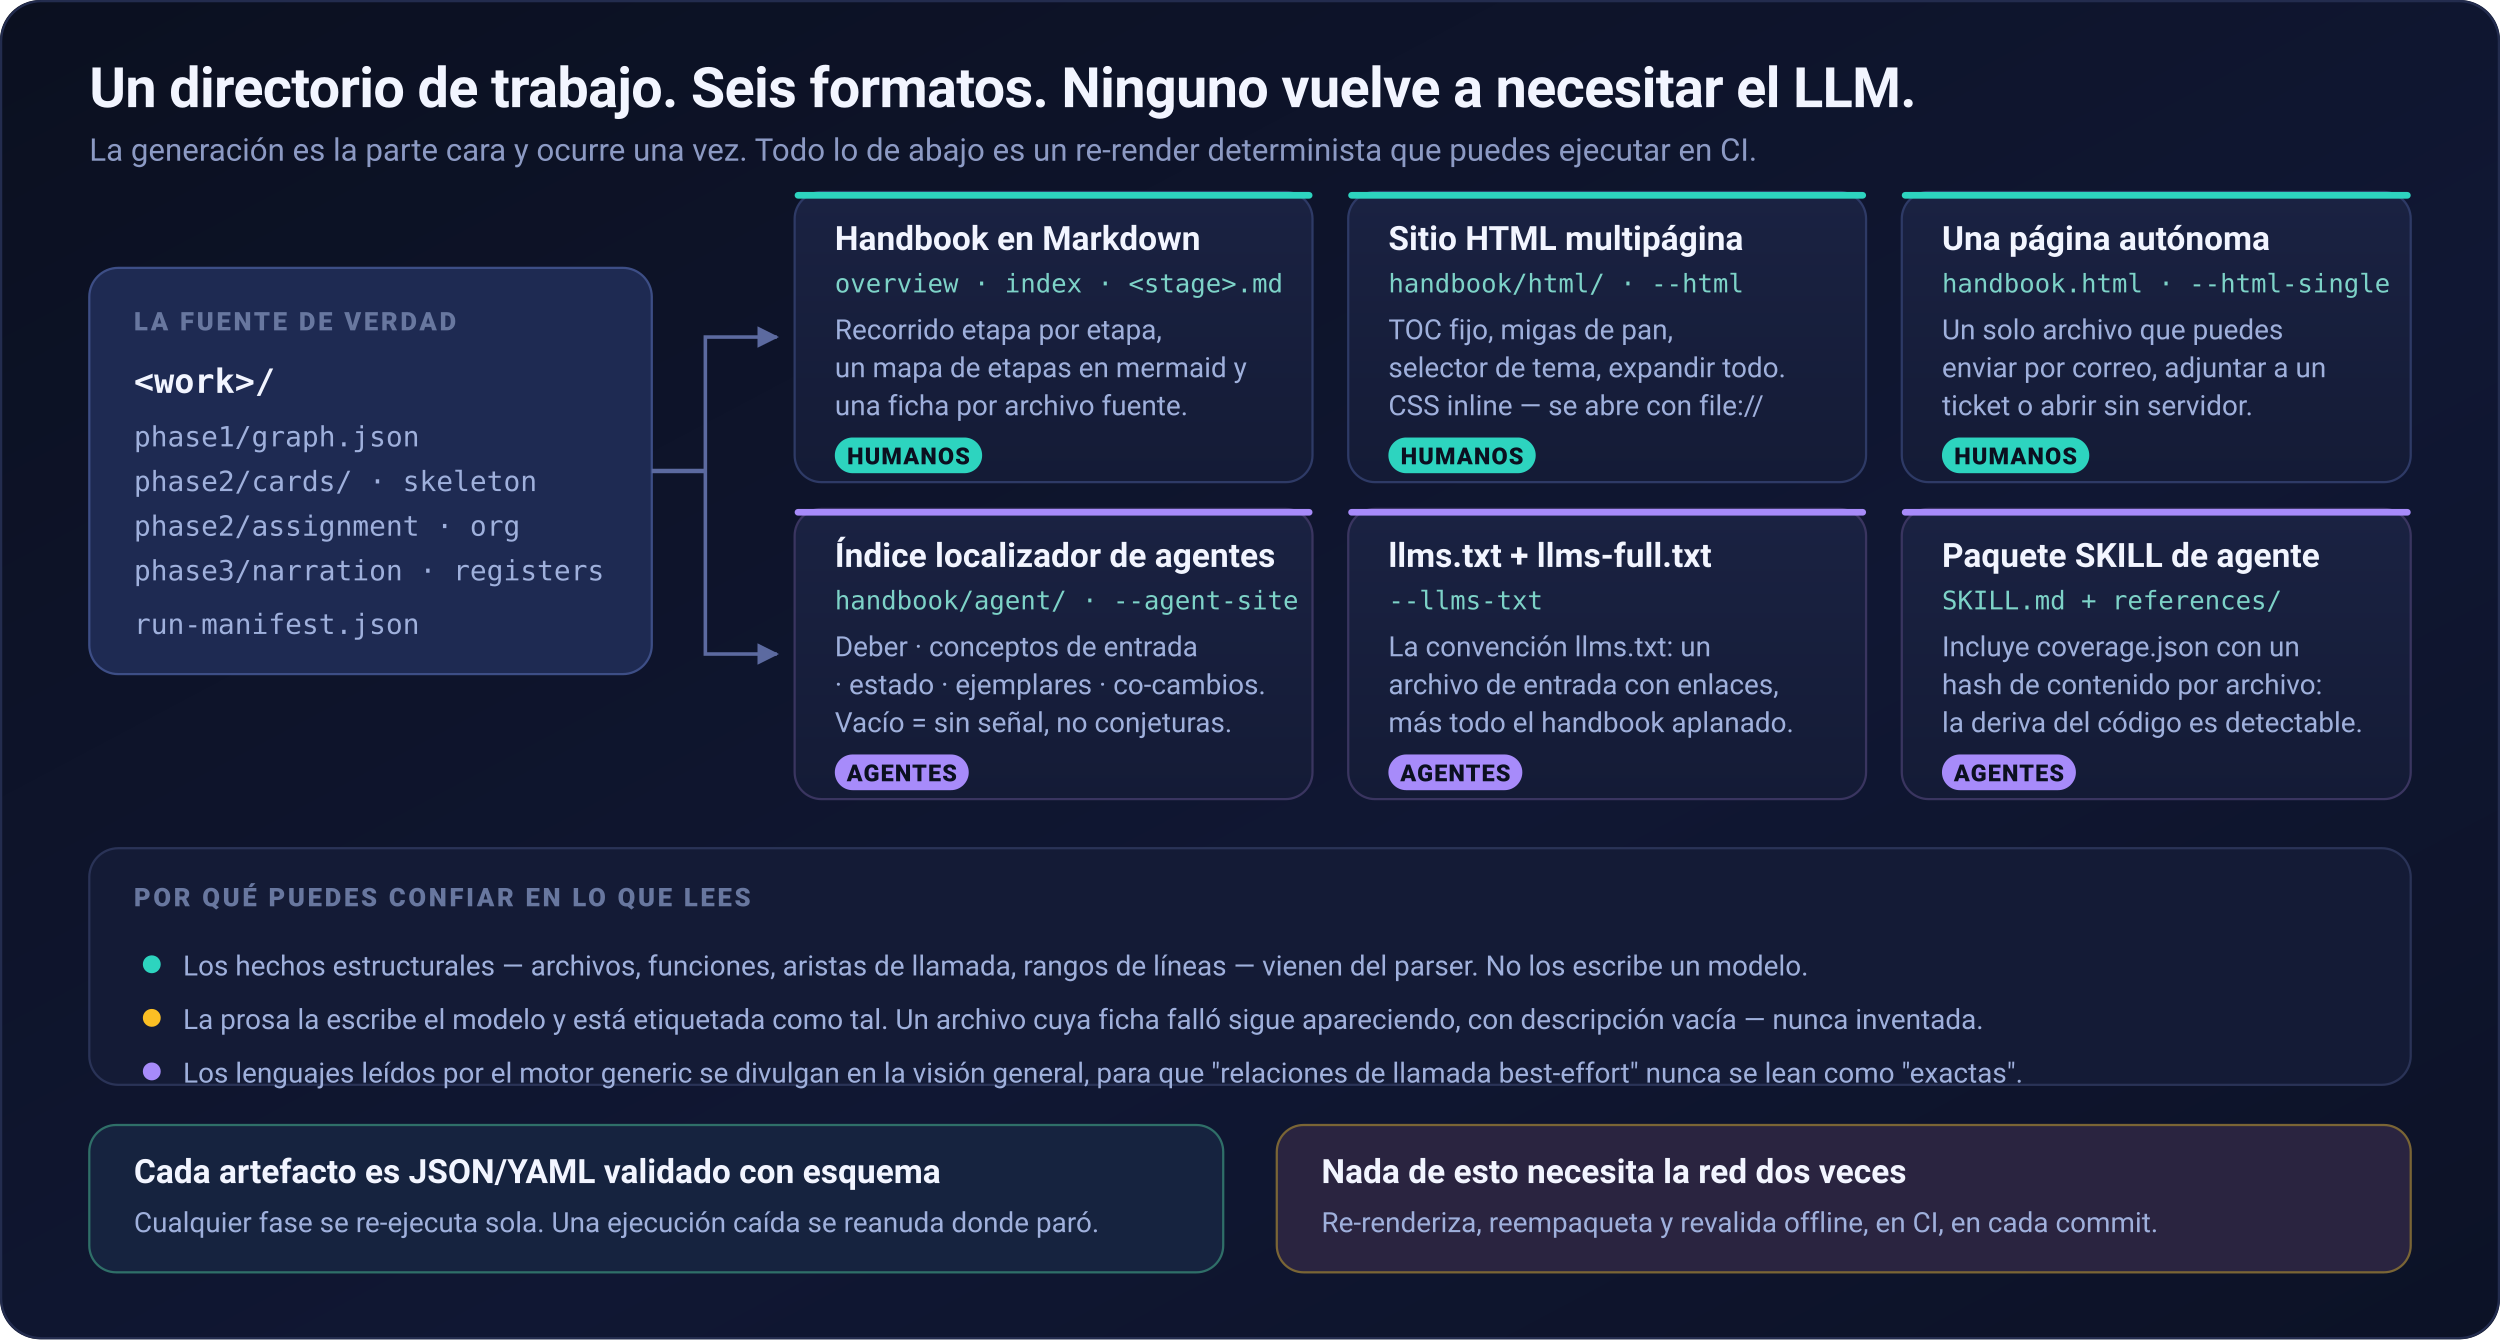
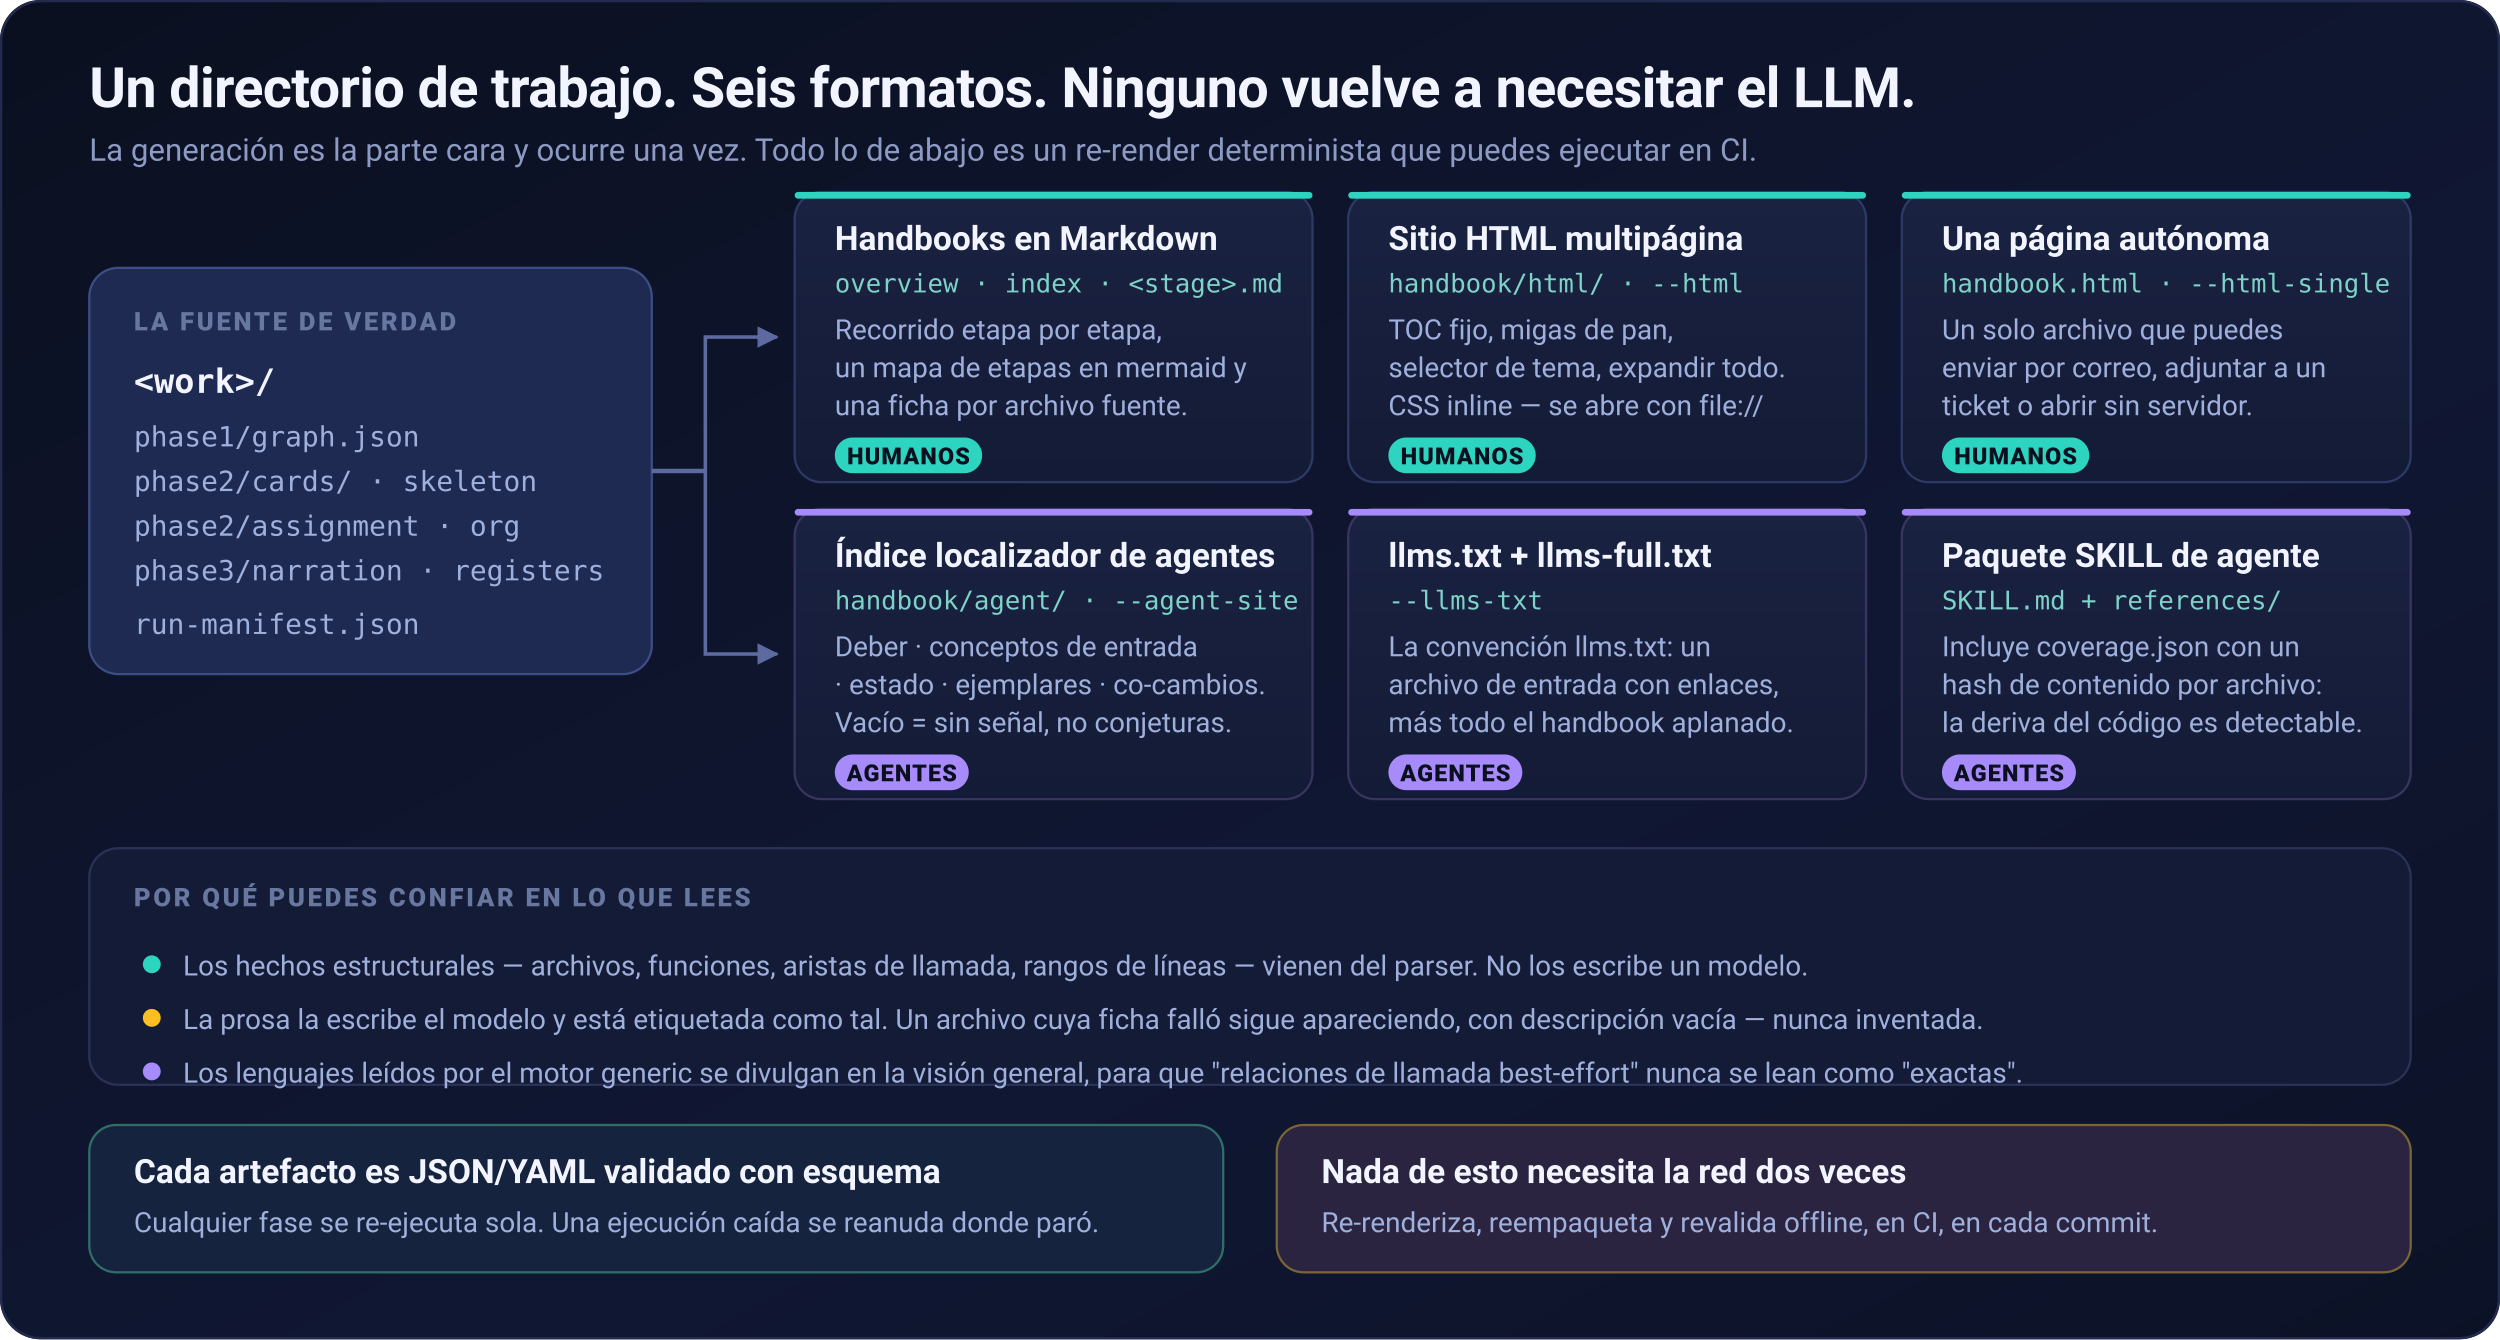
- <svg xmlns="http://www.w3.org/2000/svg" width="1120" height="600" viewBox="0 0 1120 600" role="img" aria-label="What one Handbook run produces: markdown pages, an HTML site, a single-file page, an agent locator index, llms.txt files, and a packaged agent SKILL">
+ <svg xmlns="http://www.w3.org/2000/svg" width="1120" height="600" viewBox="0 0 1120 600" role="img" aria-label="What one Handbooks run produces: markdown pages, an HTML site, a single-file page, an agent locator index, llms.txt files, and a packaged agent SKILL">
  <defs>
    <linearGradient id="bg4" x1="0" y1="0" x2="1" y2="1">
      <stop offset="0%" stop-color="#0B1020" />
      <stop offset="60%" stop-color="#101733" />
      <stop offset="100%" stop-color="#0C1226" />
    </linearGradient>
    <linearGradient id="cardH" x1="0" y1="0" x2="0" y2="1">
      <stop offset="0%" stop-color="#1A2242" />
      <stop offset="100%" stop-color="#141B36" />
    </linearGradient>
    <marker id="fan" viewBox="0 0 10 10" refX="9" refY="5" markerWidth="6" markerHeight="6" orient="auto-start-reverse">
      <path d="M 0 0 L 10 5 L 0 10 z" fill="#5C6AA0" />
    </marker>
    <style>
      .t   { font-family: -apple-system, BlinkMacSystemFont, "Segoe UI", Roboto, "Helvetica Neue", Arial, sans-serif; }
      .m   { font-family: ui-monospace, SFMono-Regular, "SF Mono", Menlo, Consolas, monospace; }
      .h1  { fill:#F2F5FF; font-size:25px; font-weight:700; letter-spacing:-0.3px; }
      .sub { fill:#8C9AC4; font-size:14px; }
      .ttl { fill:#F2F5FF; font-size:15px; font-weight:700; }
      .path{ fill:#7DD3C8; font-size:11.5px; }
      .body{ fill:#9FB0DC; font-size:12.5px; }
      .who { fill:#0B1020; font-size:10.5px; font-weight:800; letter-spacing:0.5px; }
      .cap { fill:#68779F; font-size:11.5px; font-weight:800; letter-spacing:1.2px; }
    </style>
  </defs>
  <rect width="1120" height="600" rx="18" fill="url(#bg4)" />
  <rect x="0.5" y="0.5" width="1119" height="599" rx="18" fill="none" stroke="#232C4E" />
  <text class="t h1" x="40" y="48">Un directorio de trabajo. Seis formatos. Ninguno vuelve a necesitar el LLM.</text>
  <text class="t sub" x="40" y="72">La generación es la parte cara y ocurre una vez. Todo lo de abajo es un re-render determinista que puedes ejecutar en CI.</text>
  <rect x="40" y="120" width="252" height="182" rx="13" fill="#1E2A52" stroke="#3D4E86" />
  <text class="t cap" x="60" y="148">LA FUENTE DE VERDAD</text>
  <text class="m ttl" x="60" y="176" font-size="14">&lt;work&gt;/</text>
  <text class="m body" x="60" y="200">phase1/graph.json</text>
  <text class="m body" x="60" y="220">phase2/cards/ · skeleton</text>
  <text class="m body" x="60" y="240">phase2/assignment · org</text>
  <text class="m body" x="60" y="260">phase3/narration · registers</text>
  <text class="m body" x="60" y="284" fill="#7386B4">run-manifest.json</text>
  <path d="M 292 211 L 316 211" stroke="#5C6AA0" stroke-width="2" />
  <path d="M 316 211 L 316 151 L 348 151" fill="none" stroke="#5C6AA0" stroke-width="1.6" marker-end="url(#fan)" />
  <path d="M 316 211 L 316 293 L 348 293" fill="none" stroke="#5C6AA0" stroke-width="1.6" marker-end="url(#fan)" />
  <rect x="356" y="86" width="232" height="130" rx="12" fill="url(#cardH)" stroke="#2E3A66" />
  <rect x="356" y="86" width="232" height="3" rx="1.5" fill="#2DD4BF" />
-   <text class="t ttl" x="374" y="112">Handbook en Markdown</text>
+   <text class="t ttl" x="374" y="112">Handbooks en Markdown</text>
  <text class="m path" x="374" y="131">overview · index · &lt;stage&gt;.md</text>
  <text class="t body" x="374" y="152">Recorrido etapa por etapa,</text>
  <text class="t body" x="374" y="169">un mapa de etapas en mermaid y</text>
  <text class="t body" x="374" y="186">una ficha por archivo fuente.</text>
  <rect x="374" y="196" width="66" height="16" rx="8" fill="#2DD4BF" />
  <text class="t who" x="407" y="208" text-anchor="middle">HUMANOS</text>
  <rect x="604" y="86" width="232" height="130" rx="12" fill="url(#cardH)" stroke="#2E3A66" />
  <rect x="604" y="86" width="232" height="3" rx="1.5" fill="#2DD4BF" />
  <text class="t ttl" x="622" y="112">Sitio HTML multipágina</text>
  <text class="m path" x="622" y="131">handbook/html/ · --html</text>
  <text class="t body" x="622" y="152">TOC fijo, migas de pan,</text>
  <text class="t body" x="622" y="169">selector de tema, expandir todo.</text>
  <text class="t body" x="622" y="186">CSS inline — se abre con file://</text>
  <rect x="622" y="196" width="66" height="16" rx="8" fill="#2DD4BF" />
  <text class="t who" x="655" y="208" text-anchor="middle">HUMANOS</text>
  <rect x="852" y="86" width="228" height="130" rx="12" fill="url(#cardH)" stroke="#2E3A66" />
  <rect x="852" y="86" width="228" height="3" rx="1.5" fill="#2DD4BF" />
  <text class="t ttl" x="870" y="112">Una página autónoma</text>
  <text class="m path" x="870" y="131">handbook.html · --html-single</text>
  <text class="t body" x="870" y="152">Un solo archivo que puedes</text>
  <text class="t body" x="870" y="169">enviar por correo, adjuntar a un</text>
  <text class="t body" x="870" y="186">ticket o abrir sin servidor.</text>
  <rect x="870" y="196" width="66" height="16" rx="8" fill="#2DD4BF" />
  <text class="t who" x="903" y="208" text-anchor="middle">HUMANOS</text>
  <rect x="356" y="228" width="232" height="130" rx="12" fill="url(#cardH)" stroke="#3A3560" />
  <rect x="356" y="228" width="232" height="3" rx="1.5" fill="#A78BFA" />
  <text class="t ttl" x="374" y="254">Índice localizador de agentes</text>
  <text class="m path" x="374" y="273">handbook/agent/ · --agent-site</text>
  <text class="t body" x="374" y="294">Deber · conceptos de entrada</text>
  <text class="t body" x="374" y="311">· estado · ejemplares · co-cambios.</text>
  <text class="t body" x="374" y="328">Vacío = sin señal, no conjeturas.</text>
  <rect x="374" y="338" width="60" height="16" rx="8" fill="#A78BFA" />
  <text class="t who" x="404" y="350" text-anchor="middle">AGENTES</text>
  <rect x="604" y="228" width="232" height="130" rx="12" fill="url(#cardH)" stroke="#3A3560" />
  <rect x="604" y="228" width="232" height="3" rx="1.5" fill="#A78BFA" />
  <text class="t ttl" x="622" y="254">llms.txt + llms-full.txt</text>
  <text class="m path" x="622" y="273">--llms-txt</text>
  <text class="t body" x="622" y="294">La convención llms.txt: un</text>
  <text class="t body" x="622" y="311">archivo de entrada con enlaces,</text>
  <text class="t body" x="622" y="328">más todo el handbook aplanado.</text>
  <rect x="622" y="338" width="60" height="16" rx="8" fill="#A78BFA" />
  <text class="t who" x="652" y="350" text-anchor="middle">AGENTES</text>
  <rect x="852" y="228" width="228" height="130" rx="12" fill="url(#cardH)" stroke="#3A3560" />
  <rect x="852" y="228" width="228" height="3" rx="1.5" fill="#A78BFA" />
  <text class="t ttl" x="870" y="254">Paquete SKILL de agente</text>
  <text class="m path" x="870" y="273">SKILL.md + references/</text>
  <text class="t body" x="870" y="294">Incluye coverage.json con un</text>
  <text class="t body" x="870" y="311">hash de contenido por archivo:</text>
  <text class="t body" x="870" y="328">la deriva del código es detectable.</text>
  <rect x="870" y="338" width="60" height="16" rx="8" fill="#A78BFA" />
  <text class="t who" x="900" y="350" text-anchor="middle">AGENTES</text>
  <rect x="40" y="380" width="1040" height="106" rx="13" fill="#141B36" stroke="#2A3357" />
  <text class="t cap" x="60" y="406">POR QUÉ PUEDES CONFIAR EN LO QUE LEES</text>
  <circle cx="68" cy="432" r="4" fill="#2DD4BF" />
  <text class="t body" x="82" y="437" font-size="13">Los hechos estructurales — archivos, funciones, aristas de llamada, rangos de líneas — vienen del parser. No los escribe un modelo.</text>
  <circle cx="68" cy="456" r="4" fill="#FBBF24" />
  <text class="t body" x="82" y="461" font-size="13">La prosa la escribe el modelo y está etiquetada como tal. Un archivo cuya ficha falló sigue apareciendo, con descripción vacía — nunca inventada.</text>
  <circle cx="68" cy="480" r="4" fill="#A78BFA" />
  <text class="t body" x="82" y="485" font-size="13">Los lenguajes leídos por el motor generic se divulgan en la visión general, para que "relaciones de llamada best-effort" nunca se lean como "exactas".</text>
  <rect x="40" y="504" width="508" height="66" rx="12" fill="#16233F" stroke="#2F6F68" />
  <text class="t ttl" x="60" y="530" font-size="14">Cada artefacto es JSON/YAML validado con esquema</text>
  <text class="t body" x="60" y="552">Cualquier fase se re-ejecuta sola. Una ejecución caída se reanuda donde paró.</text>
  <rect x="572" y="504" width="508" height="66" rx="12" fill="#2A2440" stroke="#7A6535" />
  <text class="t ttl" x="592" y="530" font-size="14">Nada de esto necesita la red dos veces</text>
  <text class="t body" x="592" y="552">Re-renderiza, reempaqueta y revalida offline, en CI, en cada commit.</text>
</svg>
